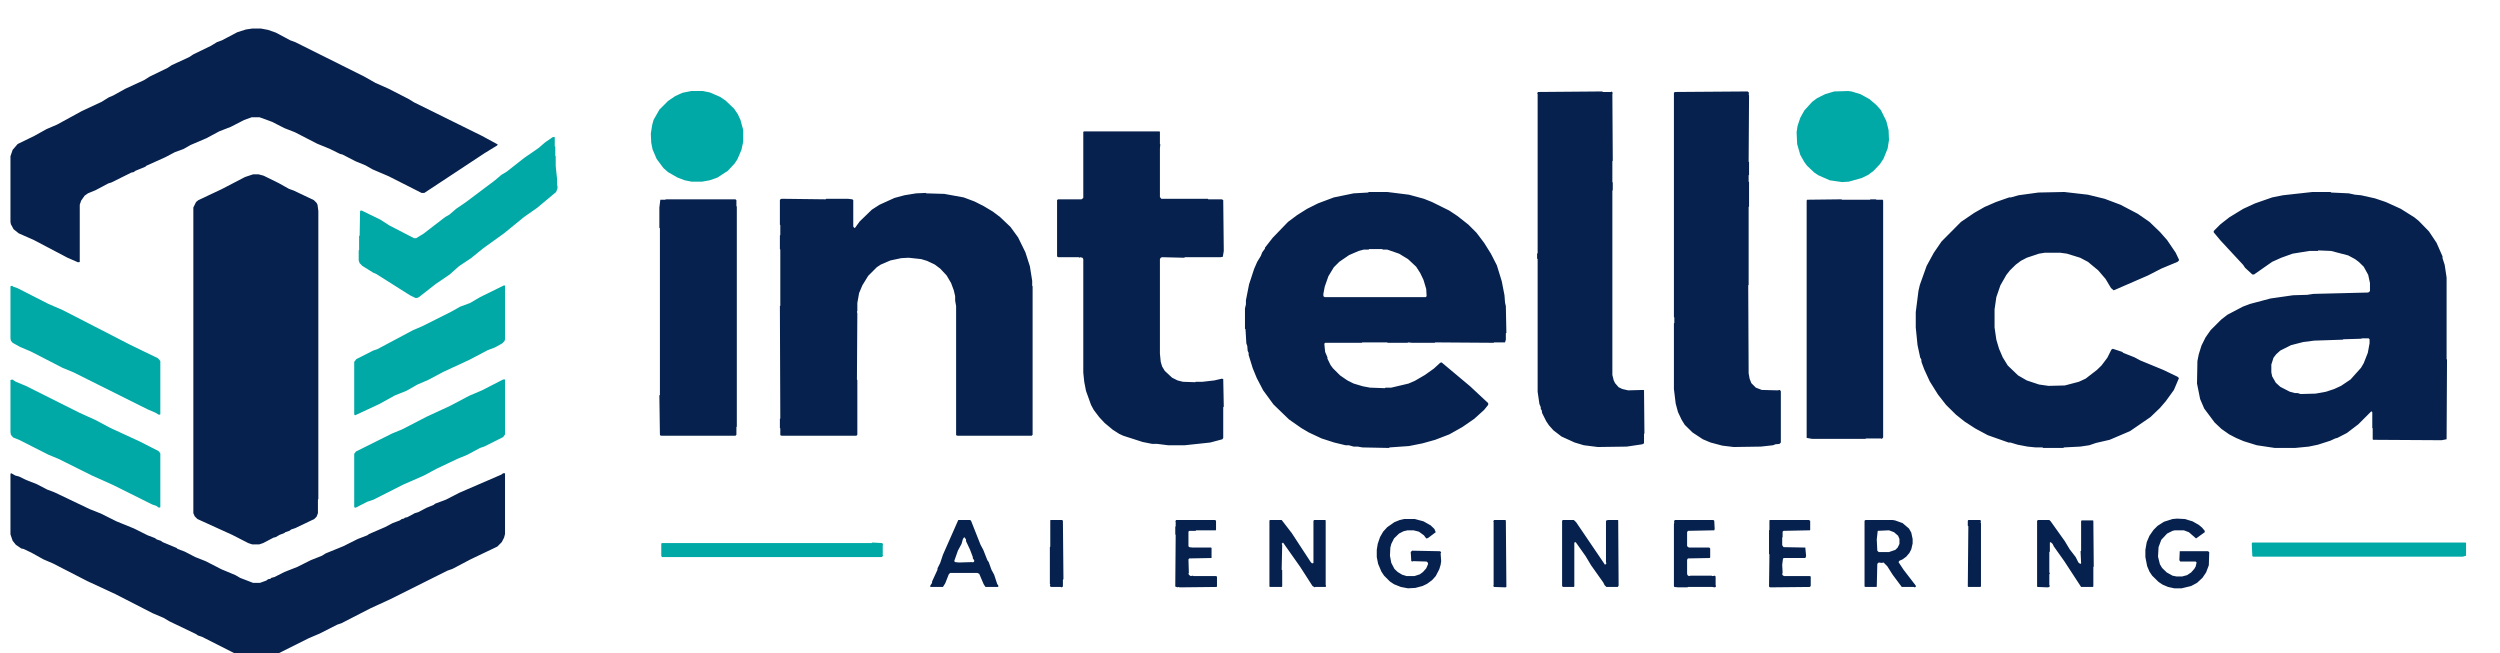
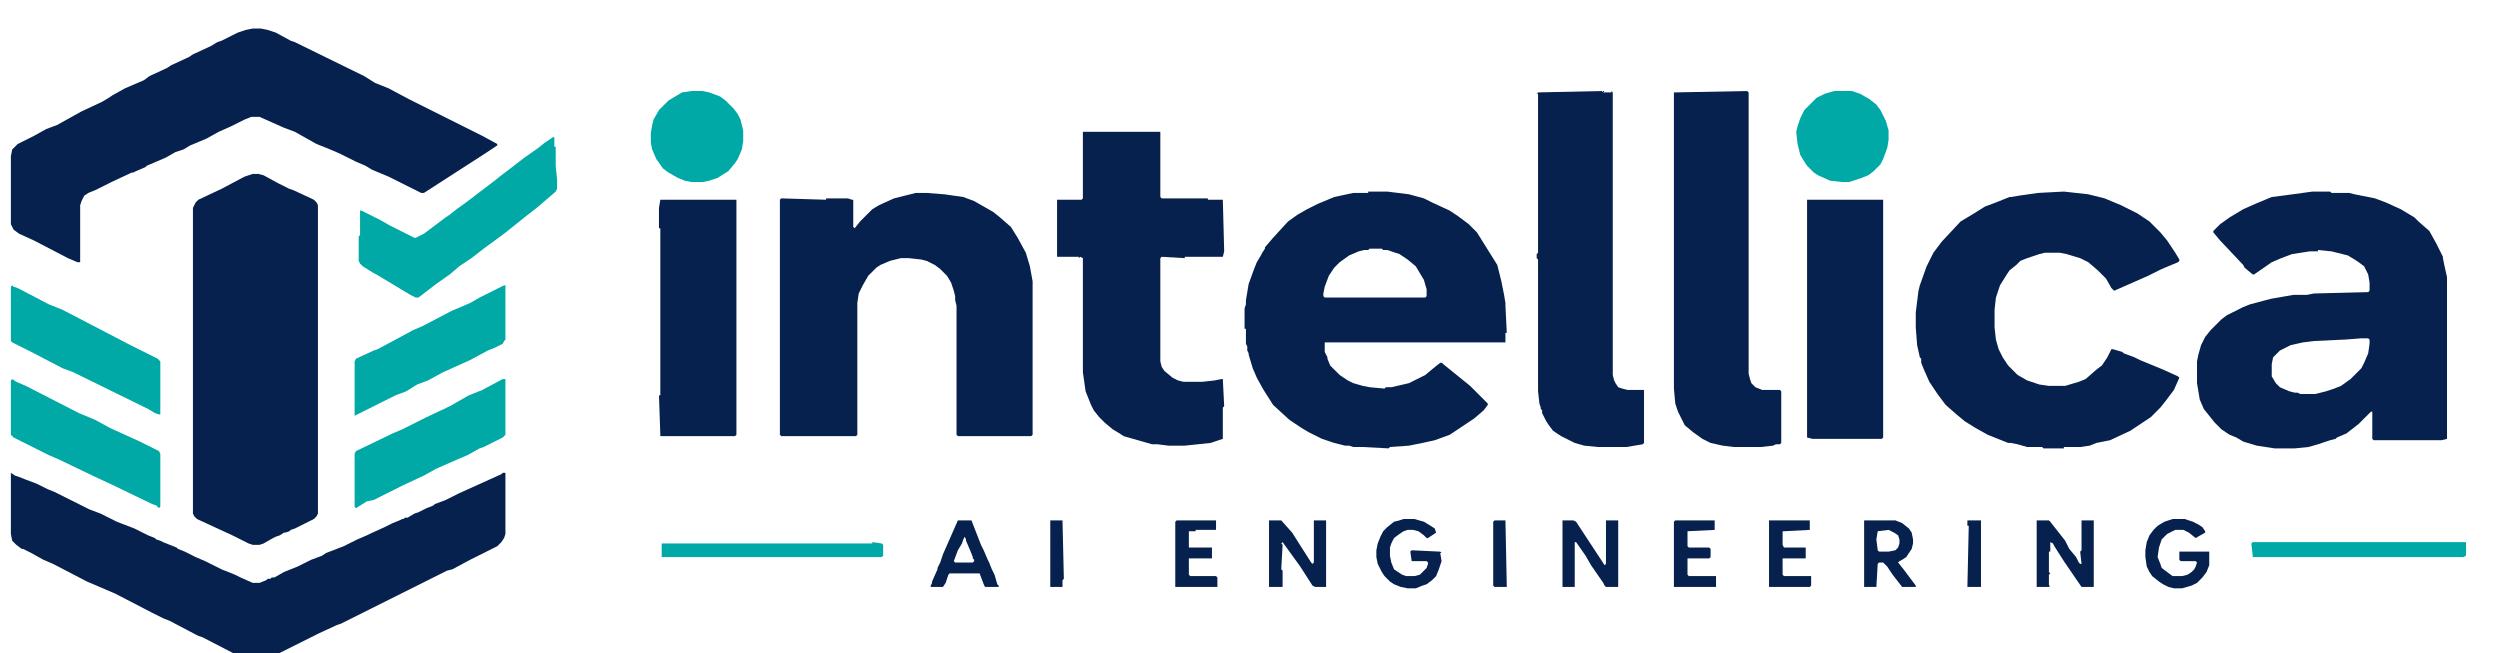
<svg xmlns="http://www.w3.org/2000/svg" viewBox="180 100 1840 480" role="img" aria-label="Intellica">
-   <path fill="#06214d" fill-rule="evenodd" d="M187.7 448.7L187.7 493.3L189.3 498.0L191.7 501.0L195.7 503.7L197.3 504.0L203.0 506.7L212.0 511.7L219.0 514.7L244.3 527.7L265.0 537.3L292.3 551.3L300.3 554.7L304.7 557.3L324.3 566.7L325.7 567.7L328.7 568.7L358.3 583.7L361.0 584.7L366.7 585.7L372.7 585.3L380.7 583.0L407.3 569.7L415.3 566.3L428.3 559.7L431.3 558.7L452.7 547.7L467.3 541.0L509.3 520.0L513.0 518.7L526.3 511.7L546.0 502.3L549.3 499.0L551.0 495.7L551.7 493.0L551.7 448.3L550.3 448.3L549.0 449.3L518.0 462.7L508.3 467.7L500.3 470.7L499.0 471.7L494.0 473.7L487.7 477.0L485.3 477.7L479.7 480.7L478.0 481.0L477.3 481.7L475.7 482.0L474.3 483.0L469.0 485.0L463.3 488.0L451.7 493.0L450.3 494.0L443.3 496.7L432.7 502.0L419.7 507.3L417.0 509.0L408.7 512.3L398.7 517.3L389.3 521.0L382.0 524.7L379.7 525.3L379.0 526.0L377.3 526.3L376.0 527.3L371.3 529.0L366.3 529.0L356.7 525.3L353.3 523.3L343.0 519.0L331.3 513.0L323.7 510.0L316.0 506.0L310.7 504.0L310.0 503.3L299.7 499.0L298.3 498.0L295.3 497.0L294.0 496.0L288.7 494.0L278.7 489.0L265.7 483.7L254.3 478.0L246.0 474.7L220.0 462.3L214.7 460.3L207.0 456.3L199.3 453.3L194.0 450.7L191.3 450.0L188.3 448.3ZM366.3 228.3L360.3 230.3L343.0 239.3L326.0 247.3L324.3 248.7L322.3 252.7L322.3 477.7L323.3 480.0L325.3 482.0L351.0 493.7L362.7 499.7L365.7 500.7L370.7 500.7L373.7 499.7L381.3 495.7L383.0 495.3L385.7 493.7L389.3 492.3L390.0 491.7L393.0 490.7L394.3 489.7L397.3 488.7L411.3 482.0L413.0 480.3L414.0 477.7L414.0 467.7L414.3 467.3L414.3 255.3L413.7 250.7L413.0 249.3L411.0 247.3L396.3 240.3L392.7 239.0L385.0 234.7L374.0 229.3L370.3 228.3ZM546.3 206.3L534.7 200.0L484.7 175.3L481.0 173.0L466.0 165.3L456.3 161.0L448.0 156.3L397.3 131.0L393.7 129.7L383.0 124.0L377.3 122.0L372.0 121.0L365.7 121.0L361.0 121.7L354.7 123.7L343.3 129.7L339.7 131.0L335.3 133.7L322.3 140.0L319.3 142.0L306.3 148.0L303.3 150.0L290.3 156.3L286.0 159.0L272.3 165.3L263.3 170.3L260.0 171.7L254.7 175.0L240.3 181.7L222.0 191.7L214.3 195.0L205.3 200.0L193.0 206.0L189.3 210.3L187.7 215.0L187.7 263.3L188.0 265.0L190.0 268.7L193.7 271.7L205.0 276.7L229.7 289.7L237.3 293.0L238.3 293.0L238.7 292.7L238.7 250.7L239.7 247.7L242.3 244.0L244.7 242.3L250.3 240.0L259.7 235.0L262.0 234.3L276.7 227.0L278.3 226.7L279.7 225.7L287.0 222.7L287.7 222.0L301.7 215.7L308.7 212.0L315.0 209.7L320.3 206.7L332.0 201.7L341.3 196.7L350.0 193.3L359.7 188.3L365.3 186.3L371.0 186.3L380.3 189.7L389.3 194.3L397.0 197.3L413.3 205.7L423.0 209.7L430.3 213.3L432.0 213.7L441.7 218.7L449.0 221.7L454.3 224.7L466.0 229.7L490.3 242.0L492.3 242.0L536.7 212.7L546.0 207.0Z" />
-   <path fill="#00a9a6" fill-rule="evenodd" d="M551.7 379.3L550.3 379.3L534.7 387.3L525.3 391.3L511.3 398.7L494.0 406.7L476.0 416.0L468.7 419.0L442.0 432.3L440.7 434.0L440.7 473.3L441.7 473.7L450.3 469.3L455.0 467.7L476.7 456.7L492.0 450.0L501.3 445.0L516.7 437.7L524.0 434.7L533.3 429.7L536.3 428.7L550.3 421.7L551.7 419.7ZM187.7 379.7L187.7 418.0L188.0 420.0L189.7 422.0L194.0 423.7L215.7 434.7L223.0 437.7L247.7 450.0L263.3 457.0L292.0 471.3L295.0 472.3L297.0 473.7L298.0 473.3L298.0 433.7L296.7 432.0L283.0 425.0L261.3 415.0L250.0 409.0L238.3 403.7L199.0 384.0L191.7 381.0L189.0 379.3ZM187.7 310.7L187.7 349.0L188.0 350.7L189.3 352.3L194.7 355.3L202.7 358.7L226.0 370.7L234.0 374.0L288.7 401.3L294.3 403.7L297.0 405.3L298.0 405.0L298.0 365.7L296.3 363.7L275.7 353.7L226.3 328.3L215.7 323.7L192.7 312.0L189.7 311.0L189.0 310.3ZM551.7 310.3L551.0 310.0L533.3 318.7L526.0 323.0L518.7 325.7L512.3 329.3L491.0 340.0L484.0 343.0L457.7 357.0L454.7 358.0L442.3 364.3L440.7 366.3L440.7 405.0L441.3 405.7L459.3 397.3L470.7 391.0L479.0 387.7L487.3 383.0L495.0 379.7L506.3 373.7L525.7 364.7L539.0 357.7L544.3 355.7L549.7 352.7L551.3 351.0L551.7 349.7ZM588.0 200.7L586.7 201.0L581.3 204.7L576.3 209.0L565.7 216.3L553.0 226.3L549.0 228.7L544.3 232.7L523.0 248.7L515.7 253.7L510.7 258.0L507.7 259.7L491.7 272.0L486.3 275.3L484.7 275.3L466.7 266.0L460.0 261.7L446.3 255.0L445.3 255.0L445.0 255.7L444.7 273.3L444.3 273.7L444.3 284.0L444.0 284.3L444.0 291.7L444.7 293.7L446.7 295.7L454.7 300.7L457.0 301.7L481.7 317.3L485.7 319.3L487.0 319.3L488.3 318.7L500.7 309.0L511.0 302.0L517.7 296.0L526.7 290.0L535.7 282.7L551.0 271.7L565.7 259.7L575.3 253.0L589.3 241.3L590.3 238.7L590.3 236.7L590.0 236.3L590.0 231.7L589.0 222.3L589.0 215.0L588.7 214.7L588.7 208.0L588.3 207.7L588.3 201.3Z" />
-   <path fill="#06214d" fill-rule="evenodd" d="M1510.0 247.0L1509.7 247.7L1509.7 422.3L1513.7 423.0L1553.0 423.0L1553.3 422.7L1564.3 422.7L1565.0 423.0L1566.0 422.0L1566.0 247.7L1565.7 247.0L1561.0 247.0L1560.7 246.7L1556.7 246.7L1556.3 247.0L1535.7 247.0L1535.3 246.7ZM666.0 247.0L665.3 252.7L665.3 267.7L665.7 268.0L665.7 390.7L665.3 391.0L665.7 420.0L666.3 420.7L721.3 420.7L722.0 420.0L722.0 414.3L722.3 414.0L722.3 252.0L722.0 251.7L722.0 247.3L721.3 246.7L670.0 246.7L669.7 247.0ZM923.7 267.0L916.0 259.7L910.7 255.7L904.0 251.7L897.3 248.3L889.3 245.3L875.0 242.7L861.7 242.3L861.3 242.0L854.3 242.3L845.7 243.7L838.3 245.7L827.3 250.7L821.7 254.3L812.7 263.0L809.3 267.7L808.7 267.7L808.0 266.7L808.0 247.3L807.3 246.7L804.0 246.3L788.0 246.3L787.7 246.7L755.3 246.3L754.3 246.7L754.0 247.3L754.0 265.3L754.3 265.7L754.3 273.0L754.0 273.3L754.0 283.3L754.3 283.7L754.3 325.0L754.0 325.3L754.3 408.0L754.0 408.3L754.0 415.0L754.3 415.3L754.3 420.3L755.3 420.7L810.3 420.7L811.0 420.0L811.0 379.7L810.7 379.3L811.0 330.7L810.7 329.3L811.0 329.0L811.0 323.0L812.3 315.7L814.7 310.0L819.0 303.0L825.3 296.7L828.3 294.7L835.3 291.7L843.3 290.0L848.7 289.7L858.0 290.7L862.3 292.0L868.0 294.7L872.0 297.7L876.7 302.7L880.0 308.3L882.0 313.7L883.0 318.0L883.0 321.3L883.7 325.3L883.7 420.3L884.7 420.7L939.3 420.7L940.0 420.0L940.0 310.7L939.7 310.3L939.7 306.7L938.0 296.0L934.7 285.7L929.3 274.7ZM1809.3 270.0L1809.3 271.0L1814.3 277.0L1831.0 295.0L1832.3 297.0L1837.7 302.0L1839.0 302.0L1852.3 292.7L1859.0 289.7L1867.3 286.7L1879.7 284.7L1886.0 284.7L1886.3 284.3L1895.7 284.7L1908.3 288.0L1913.3 290.7L1916.0 292.7L1919.7 296.3L1923.0 302.3L1924.3 308.3L1924.3 314.3L1923.0 315.3L1882.7 316.3L1878.0 317.0L1867.7 317.3L1851.0 319.7L1836.0 323.7L1830.7 325.7L1819.3 331.7L1814.7 335.3L1807.0 343.0L1803.3 348.3L1800.3 354.3L1798.3 360.7L1797.3 365.7L1797.0 382.3L1799.3 393.7L1802.3 400.7L1810.0 411.0L1815.0 415.7L1820.7 419.7L1825.7 422.3L1831.3 424.7L1841.0 427.7L1854.3 429.7L1869.0 429.7L1879.3 428.7L1886.0 427.3L1895.3 424.3L1898.7 422.7L1900.3 422.3L1907.3 418.7L1915.7 412.3L1925.3 402.7L1926.0 403.3L1926.0 415.0L1926.3 415.3L1926.3 423.3L1926.7 423.7L1977.0 424.0L1980.7 423.3L1981.0 364.7L1980.7 364.3L1980.7 304.3L1979.3 295.0L1977.7 290.0L1977.7 288.7L1973.3 278.7L1967.7 270.3L1960.3 262.7L1957.0 260.0L1947.0 253.7L1936.0 248.7L1928.0 246.0L1917.7 243.7L1913.3 243.3L1908.7 242.3L1895.7 241.7L1895.3 241.3L1882.0 241.3L1860.3 243.7L1852.3 245.3L1839.7 249.7L1831.0 253.7L1820.7 260.0L1814.3 265.0ZM1924.0 349.7L1924.0 352.7L1922.7 359.7L1919.7 367.3L1917.7 370.7L1910.0 379.3L1903.0 384.0L1898.0 386.3L1892.0 388.3L1884.3 389.7L1873.3 390.0L1871.0 389.3L1869.0 389.3L1865.3 388.3L1858.3 384.7L1855.0 381.7L1852.3 377.0L1851.7 374.0L1851.7 368.3L1853.3 363.3L1855.3 360.7L1858.3 358.0L1866.3 354.0L1875.3 351.7L1883.3 350.7L1904.3 350.0L1904.7 349.7L1918.0 349.3L1918.3 349.0L1923.3 349.0ZM1658.7 245.3L1649.0 248.7L1640.7 252.3L1633.0 256.7L1623.3 263.3L1609.0 277.7L1603.3 286.0L1598.0 295.7L1593.0 309.7L1592.0 314.0L1590.0 329.7L1590.0 341.0L1591.3 354.0L1593.3 363.3L1594.0 364.3L1594.3 366.7L1596.3 372.0L1600.3 380.7L1606.3 390.3L1612.3 398.0L1619.7 405.3L1626.0 410.3L1633.7 415.3L1643.0 420.3L1658.3 425.7L1659.7 425.7L1665.0 427.3L1672.3 428.7L1678.3 429.3L1683.3 429.3L1683.7 429.7L1698.7 429.7L1699.0 429.3L1711.0 428.7L1717.7 427.7L1722.7 426.0L1732.7 423.7L1747.7 417.3L1762.7 407.0L1769.7 400.3L1774.0 395.3L1780.0 387.0L1783.7 378.3L1782.7 377.3L1772.3 372.3L1755.3 365.3L1751.0 363.0L1742.7 359.7L1742.0 359.0L1735.0 356.7L1734.0 357.3L1731.0 363.3L1726.7 369.0L1723.3 372.3L1715.0 378.7L1710.0 381.0L1699.7 383.7L1687.7 384.0L1680.7 383.0L1671.7 380.0L1665.3 376.3L1657.7 369.0L1654.0 363.0L1651.3 356.7L1649.3 350.0L1648.0 341.0L1648.0 327.7L1649.3 318.7L1652.3 310.0L1656.7 302.3L1659.3 299.0L1663.7 294.7L1667.3 292.0L1671.7 289.7L1680.7 286.7L1685.0 286.0L1696.3 286.0L1701.3 286.7L1711.0 289.7L1716.7 292.7L1724.3 299.0L1729.7 305.3L1733.7 312.0L1735.7 313.7L1761.0 302.7L1770.7 297.7L1782.7 292.7L1783.7 291.7L1783.7 291.0L1781.3 286.0L1775.0 276.7L1769.7 270.7L1762.0 263.3L1753.3 257.3L1740.7 250.7L1729.0 246.3L1716.7 243.3L1699.3 241.3L1680.3 241.7L1665.7 243.7L1660.0 245.3ZM1161.7 245.3L1150.0 249.7L1142.0 253.7L1134.7 258.3L1128.0 263.3L1116.7 275.0L1111.0 282.3L1111.0 283.0L1109.0 285.7L1108.0 288.3L1105.3 292.7L1103.0 298.0L1099.3 309.3L1097.0 321.0L1097.0 324.0L1096.3 327.0L1096.3 342.0L1096.7 342.3L1097.3 352.7L1098.0 354.7L1098.3 358.3L1099.0 359.7L1099.0 361.3L1102.0 371.0L1105.0 378.3L1109.7 387.3L1117.3 397.7L1128.7 408.7L1137.7 415.0L1143.3 418.3L1152.7 422.7L1162.0 425.7L1170.3 427.7L1172.7 427.7L1176.3 428.7L1179.3 428.7L1182.7 429.3L1202.3 429.7L1202.7 429.3L1217.0 428.3L1227.0 426.3L1236.3 423.7L1246.7 419.7L1256.3 414.3L1265.0 408.3L1272.3 401.7L1275.3 398.0L1275.3 396.7L1262.0 384.3L1241.0 366.7L1240.0 367.0L1235.3 371.3L1228.7 376.0L1221.3 380.3L1216.7 382.3L1204.0 385.3L1199.7 385.3L1199.3 385.7L1188.3 385.3L1183.0 384.3L1176.3 382.3L1171.7 380.0L1166.3 376.3L1161.0 371.0L1159.3 368.7L1157.0 364.0L1157.0 363.0L1155.3 359.0L1154.7 353.0L1155.3 352.3L1182.3 352.3L1182.7 352.0L1201.0 352.0L1201.3 352.3L1216.0 352.3L1216.3 352.0L1219.3 352.3L1236.0 352.3L1236.3 352.0L1279.3 352.3L1279.7 352.0L1287.7 352.0L1288.3 350.0L1288.3 345.3L1288.7 345.0L1288.3 325.3L1287.7 322.7L1287.3 317.3L1285.3 307.0L1281.7 295.3L1277.3 286.7L1272.3 278.7L1266.7 271.3L1260.7 265.3L1252.7 259.0L1246.7 255.0L1234.0 248.7L1228.0 246.3L1217.0 243.3L1201.0 241.3L1187.3 241.3L1187.0 241.7L1176.3 242.3ZM1154.0 316.3L1155.0 311.0L1157.7 303.3L1161.7 296.7L1165.7 292.7L1173.0 287.7L1180.0 284.7L1183.7 283.7L1187.3 283.7L1187.7 283.3L1197.3 283.3L1197.7 283.7L1201.0 283.7L1209.7 286.7L1216.3 290.7L1222.3 296.3L1225.3 301.0L1227.7 306.0L1229.7 312.7L1230.0 318.0L1229.3 318.7L1155.0 318.7L1154.0 318.0ZM978.0 196.7L977.3 197.0L977.3 245.7L976.0 246.7L958.7 246.7L958.0 247.3L958.0 288.7L958.7 289.3L974.0 289.3L974.3 289.7L975.0 289.3L976.7 289.7L977.3 290.7L977.3 374.3L978.0 381.0L979.3 387.7L983.0 398.0L985.0 401.7L989.0 407.0L993.0 411.3L999.0 416.3L1003.7 419.3L1006.7 420.7L1021.0 425.3L1028.0 426.7L1031.7 426.7L1039.7 427.7L1052.0 427.7L1070.7 425.7L1079.7 423.3L1080.3 422.3L1080.3 399.7L1080.7 399.3L1080.3 379.0L1079.3 378.7L1073.7 380.0L1065.0 381.0L1060.0 381.0L1059.7 381.3L1050.7 381.0L1046.7 380.0L1042.7 378.0L1037.3 373.0L1035.3 369.7L1034.3 366.3L1033.7 360.3L1033.7 290.7L1034.3 289.7L1035.3 289.3L1051.7 289.7L1052.0 289.3L1078.3 289.3L1080.0 289.0L1080.7 284.7L1080.3 247.3L1079.3 246.7L1069.3 246.7L1069.0 246.3L1034.7 246.3L1033.7 245.0L1033.7 209.3L1034.0 206.3L1033.7 206.0L1033.7 197.0L1033.3 196.7ZM1412.7 167.7L1412.0 168.3L1412.0 333.3L1412.3 333.7L1412.3 337.7L1412.0 338.0L1412.0 386.3L1413.3 397.0L1415.0 403.3L1417.7 409.0L1420.0 412.7L1425.7 418.3L1433.3 423.3L1439.0 425.7L1447.7 428.0L1456.0 429.0L1476.0 428.7L1485.0 427.7L1486.7 427.0L1489.7 426.7L1490.7 425.7L1490.7 388.0L1490.0 387.0L1488.3 387.3L1476.7 387.0L1472.3 385.3L1469.0 382.0L1467.7 378.7L1467.0 374.7L1466.7 310.0L1467.0 309.7L1467.0 252.3L1467.3 252.0L1467.3 234.0L1467.0 233.7L1467.0 229.0L1467.3 228.7L1467.3 219.3L1467.0 219.0L1467.3 170.3L1467.0 169.3L1467.3 168.3L1466.3 167.3ZM1312.0 167.7L1311.3 168.7L1311.7 169.0L1311.7 286.3L1311.3 286.7L1311.3 290.3L1311.7 290.7L1311.7 388.3L1313.0 397.3L1314.0 399.7L1314.0 401.0L1314.7 402.0L1315.0 404.0L1318.0 410.0L1320.0 413.0L1323.3 416.7L1329.3 421.3L1339.0 425.7L1345.7 427.7L1356.0 429.0L1377.3 428.7L1388.7 427.0L1390.0 426.3L1390.0 419.3L1390.3 419.0L1390.0 387.3L1389.7 387.0L1378.3 387.3L1374.0 386.3L1371.3 385.0L1368.7 382.0L1367.7 380.0L1366.7 376.0L1366.7 240.3L1367.0 240.0L1367.0 234.3L1366.7 234.0L1366.7 218.7L1367.0 218.3L1366.7 169.3L1367.0 168.3L1366.0 167.3L1365.7 167.7L1359.7 167.7L1359.3 167.3Z" />
-   <path fill="#00a9a6" fill-rule="evenodd" d="M1530.0 167.3L1523.3 169.3L1517.3 172.3L1513.7 175.0L1508.0 181.3L1505.0 186.7L1503.0 192.7L1502.3 197.3L1502.7 206.0L1505.0 214.0L1508.0 219.3L1510.0 222.0L1515.3 227.0L1518.3 229.0L1526.7 232.7L1535.7 234.0L1540.7 233.7L1550.3 231.0L1555.0 228.7L1559.0 225.7L1563.7 220.7L1566.3 216.7L1569.3 209.3L1570.3 203.0L1570.0 195.7L1568.3 189.0L1564.3 181.0L1561.0 177.3L1556.0 173.0L1549.3 169.3L1542.7 167.3L1540.3 167.0ZM688.7 167.0L682.3 168.3L677.0 170.7L671.7 174.3L665.3 180.7L661.0 188.3L660.0 192.0L659.0 198.3L659.3 205.0L660.3 210.0L663.3 217.0L668.3 223.7L671.7 226.7L678.7 230.7L684.0 232.7L689.0 233.7L696.7 233.7L702.3 232.7L708.0 230.7L715.7 225.7L720.7 220.3L722.7 217.3L725.7 210.3L727.0 204.3L727.0 195.7L725.0 188.3L723.0 184.0L720.3 180.0L714.0 174.0L710.0 171.3L702.3 168.0L697.3 167.0Z" />
-   <path fill="#06214d" fill-rule="evenodd" d="M1680.0 482.7L1679.3 483.3L1679.3 531.7L1679.7 532.0L1687.3 532.3L1688.3 532.0L1688.7 531.0L1688.3 530.7L1688.3 522.7L1688.7 522.3L1688.3 521.0L1688.3 506.3L1688.7 506.0L1688.7 499.3L1689.3 499.0L1690.7 500.3L1691.7 502.3L1699.3 513.0L1711.7 532.0L1720.3 532.0L1720.7 531.7L1720.7 517.3L1721.0 517.0L1720.7 483.3L1720.3 483.0L1712.0 483.0L1711.7 483.7L1711.7 505.3L1711.3 505.7L1711.7 514.7L1711.0 515.0L1709.7 514.0L1707.7 510.0L1703.3 504.3L1699.7 498.3L1689.3 483.7L1688.3 482.7ZM1628.7 482.7L1628.3 483.3L1628.3 487.0L1628.7 487.3L1628.3 531.7L1628.7 532.0L1637.7 532.0L1638.0 531.3L1638.0 485.0L1637.7 484.7L1638.0 483.3L1637.3 482.7ZM1553.0 482.7L1552.3 483.3L1552.3 531.7L1553.0 532.0L1561.0 532.0L1561.3 531.7L1561.7 515.0L1562.7 514.0L1565.0 514.3L1566.3 514.0L1569.0 516.7L1573.0 523.0L1579.7 532.0L1588.7 532.0L1589.0 532.3L1590.0 532.0L1590.0 531.0L1581.0 519.3L1577.3 513.7L1578.0 512.7L1580.3 511.7L1583.0 509.7L1585.3 507.0L1586.7 504.3L1587.7 500.0L1587.7 496.7L1586.7 492.0L1585.0 489.0L1580.3 485.0L1574.7 483.0L1572.7 482.7ZM1577.0 494.3L1578.0 496.7L1578.0 500.3L1576.7 503.0L1575.0 504.7L1570.3 506.3L1562.7 506.3L1561.7 505.3L1561.3 497.0L1562.0 490.7L1570.3 490.3L1574.0 491.7ZM1482.7 482.7L1482.3 483.0L1482.3 490.0L1482.0 490.3L1482.0 507.7L1482.3 508.0L1482.0 531.7L1482.7 532.3L1512.0 532.0L1512.7 531.3L1512.7 524.3L1512.0 524.0L1493.0 524.0L1492.0 523.3L1491.7 522.7L1492.0 521.3L1491.7 515.7L1492.3 511.0L1493.3 510.7L1508.7 510.7L1509.3 509.3L1508.7 503.0L1492.7 502.7L1491.7 501.3L1491.7 495.7L1492.0 495.3L1492.0 491.3L1492.7 490.7L1512.0 490.3L1512.3 490.0L1512.3 483.3L1511.3 482.7ZM1412.7 482.7L1412.0 483.7L1412.3 484.0L1412.0 486.0L1412.0 531.3L1412.3 532.0L1415.3 532.3L1422.0 532.3L1422.3 532.0L1440.3 532.0L1442.0 532.3L1442.7 532.0L1443.0 531.3L1442.7 530.7L1442.7 524.3L1442.0 523.7L1440.3 524.0L1439.7 523.7L1424.3 523.7L1423.0 524.0L1422.0 523.3L1421.7 522.3L1421.7 512.0L1422.3 511.0L1438.3 510.7L1438.7 510.3L1438.7 503.7L1438.0 503.0L1423.0 503.0L1421.7 502.0L1421.7 491.7L1422.3 490.7L1441.7 490.3L1442.0 489.3L1441.7 483.3L1441.0 482.7ZM1330.3 482.7L1329.7 483.3L1329.7 531.3L1330.3 532.0L1338.3 532.0L1338.7 531.7L1338.7 499.3L1339.7 499.0L1347.0 509.3L1351.0 516.0L1360.0 528.7L1361.0 530.7L1362.3 532.0L1370.7 532.0L1371.3 531.0L1371.0 483.0L1370.7 482.7L1363.7 482.7L1362.3 483.0L1362.0 483.7L1362.0 513.7L1362.3 514.7L1361.3 515.7L1340.0 484.3L1338.3 482.7ZM1279.7 482.7L1279.0 483.7L1279.3 484.0L1279.3 530.7L1279.0 531.3L1279.7 532.0L1288.0 532.3L1288.7 532.0L1288.3 483.0L1287.7 482.7ZM1114.3 483.0L1114.3 531.7L1114.7 532.0L1123.3 532.0L1123.7 531.7L1123.7 519.7L1123.3 519.3L1123.7 501.0L1123.3 500.3L1124.3 499.3L1137.0 517.3L1146.0 531.3L1147.7 532.3L1148.0 532.0L1155.7 532.0L1156.0 531.0L1155.7 530.7L1155.7 483.0L1155.3 482.7L1147.3 482.7L1146.7 483.3L1146.7 514.3L1145.7 514.7L1144.7 513.7L1130.7 492.3L1123.3 482.7L1115.0 482.7ZM1045.7 482.7L1045.0 483.7L1045.3 484.0L1045.3 487.3L1045.0 487.7L1045.0 493.3L1045.3 493.7L1045.0 531.7L1046.7 532.3L1047.0 532.0L1048.3 532.3L1075.3 532.0L1075.7 531.7L1075.7 524.7L1075.3 524.0L1058.3 524.0L1058.0 523.7L1056.3 524.0L1055.0 523.0L1054.7 522.0L1055.0 521.7L1054.7 511.7L1055.3 511.0L1071.7 510.7L1071.7 503.3L1071.3 503.0L1057.7 503.0L1055.3 502.7L1054.7 502.0L1054.7 491.3L1055.3 490.7L1060.0 490.7L1060.3 490.3L1074.7 490.3L1075.0 490.0L1075.0 483.3L1074.3 482.7ZM953.3 482.7L953.0 483.0L953.0 502.3L952.7 502.7L952.7 529.7L953.0 530.0L952.7 531.0L953.3 532.0L960.7 532.0L961.3 532.3L962.3 531.7L962.3 526.7L962.7 526.3L962.3 483.3L961.7 482.7ZM885.3 482.7L874.0 508.3L872.0 514.3L870.0 518.3L870.0 519.3L866.0 528.0L866.0 529.0L864.7 531.0L864.7 532.0L874.0 532.0L875.7 529.3L878.3 522.7L879.3 521.7L899.3 521.7L900.7 522.3L904.0 530.0L905.3 532.0L914.7 532.0L914.7 530.7L914.0 530.0L911.7 523.0L909.7 519.3L907.7 513.7L906.7 512.3L903.7 504.7L901.7 501.0L894.7 483.3L894.0 482.7ZM889.7 495.3L891.0 497.0L891.0 498.3L894.0 504.7L896.0 510.0L896.0 511.0L897.0 512.3L897.0 513.3L896.0 514.0L895.7 513.7L885.7 514.0L883.0 513.7L882.3 513.0L885.0 505.3L887.7 500.3L888.7 496.7ZM1213.3 482.0L1210.3 482.7L1206.3 484.3L1201.0 488.0L1198.0 491.3L1195.7 495.3L1194.0 500.3L1193.3 504.7L1193.3 510.0L1194.3 515.0L1196.7 520.7L1198.7 523.7L1203.0 528.0L1206.0 530.0L1211.0 532.0L1216.3 533.0L1221.7 532.7L1227.0 531.3L1230.3 529.7L1234.0 527.0L1236.7 524.0L1239.3 519.0L1240.3 515.7L1240.7 513.0L1240.3 507.3L1240.7 506.7L1240.0 505.7L1219.3 505.3L1218.3 506.3L1218.7 513.0L1219.7 513.3L1220.0 513.0L1230.0 513.3L1231.0 514.3L1231.0 515.3L1229.7 518.3L1227.3 521.0L1225.0 522.7L1221.0 524.0L1215.3 524.0L1212.0 523.0L1208.7 521.0L1206.3 518.7L1204.0 514.3L1203.0 509.0L1203.3 503.0L1204.0 500.3L1206.0 496.3L1209.7 492.7L1213.0 491.0L1216.0 490.3L1220.3 490.3L1224.3 491.3L1228.0 494.0L1229.7 496.3L1231.0 496.0L1236.7 491.7L1235.7 489.3L1233.0 486.7L1227.7 483.7L1221.3 482.0ZM1782.3 481.7L1779.0 482.0L1772.7 484.0L1768.0 487.0L1765.0 490.0L1762.0 494.3L1760.0 499.0L1759.0 504.7L1759.0 510.0L1760.3 516.7L1762.0 520.7L1764.0 523.7L1768.7 528.3L1771.7 530.3L1775.7 532.0L1780.3 533.0L1785.7 533.0L1792.7 531.3L1797.0 529.0L1801.0 525.3L1803.7 521.3L1805.7 516.0L1806.0 506.3L1805.0 505.7L1784.3 505.7L1784.0 512.3L1784.7 513.3L1796.0 513.3L1796.7 514.0L1796.0 517.0L1795.0 518.7L1792.7 521.3L1789.7 523.3L1786.0 524.3L1782.0 524.3L1779.0 523.7L1774.7 521.3L1771.3 518.0L1769.7 515.3L1768.3 509.7L1768.7 502.7L1770.7 497.3L1775.0 492.7L1779.0 490.7L1780.7 490.3L1787.3 490.3L1791.0 491.7L1796.3 496.3L1802.7 491.7L1802.7 490.7L1800.7 488.3L1798.3 486.3L1793.7 483.7L1788.0 482.0Z" />
-   <path fill="#00a9a6" fill-rule="evenodd" d="M1837.3 500.0L1837.7 509.3L1838.3 509.7L1992.7 509.7L1995.0 509.0L1995.0 499.7L1994.7 499.3L1837.7 499.3ZM830.0 500.7L829.3 499.7L822.0 499.3L821.7 499.7L667.0 499.7L666.7 500.3L666.7 509.3L667.3 510.0L829.0 510.0L830.0 509.0L829.7 508.7L829.7 501.0Z" />
+   <path fill="#06214d" fill-rule="evenodd" d="M188 449 L188 493 189 498 192 501 196 504 197 504 203 507 212 512 219 515 244 528 265 537 292 551 300 555 305 557 324 567 326 568 329 569 358 584 361 585 367 586 373 585 381 583 407 570 415 566 428 560 431 559 453 548 467 541 509 520 513 519 526 512 546 502 549 499 551 496 552 493 552 448 550 448 549 449 518 463 508 468 500 471 499 472 494 474 488 477 485 478 480 481 478 481 477 482 476 482 474 483 469 485 463 488 452 493 450 494 443 497 433 502 420 507 417 509 409 512 399 517 389 521 382 525 380 525 379 526 377 526 376 527 371 529 366 529 357 525 353 523 343 519 331 513 324 510 316 506 311 504 310 503 300 499 298 498 295 497 294 496 289 494 279 489 266 484 254 478 246 475 220 462 215 460 207 456 199 453 194 451 191 450 188 448ZM366 228 L360 230 343 239 326 247 324 249 322 253 322 478 323 480 325 482 351 494 363 500 366 501 371 501 374 500 381 496 383 495 386 494 389 492 390 492 393 491 394 490 397 489 411 482 413 480 414 478 414 468 414 467 414 255 414 251 413 249 411 247 396 240 393 239 385 235 374 229 370 228ZM546 206 L535 200 485 175 481 173 466 165 456 161 448 156 397 131 394 130 383 124 377 122 372 121 366 121 361 122 355 124 343 130 340 131 335 134 322 140 319 142 306 148 303 150 290 156 286 159 272 165 263 170 260 172 255 175 240 182 222 192 214 195 205 200 193 206 189 210 188 215 188 263 188 265 190 269 194 272 205 277 230 290 237 293 238 293 239 293 239 251 240 248 242 244 245 242 250 240 260 235 262 234 277 227 278 227 280 226 287 223 288 222 302 216 309 212 315 210 320 207 332 202 341 197 350 193 360 188 365 186 371 186 380 190 389 194 397 197 413 206 423 210 430 213 432 214 442 219 449 222 454 225 466 230 490 242 492 242 537 213 546 207Z" />
+   <path fill="#00a9a6" fill-rule="evenodd" d="M552 379 L550 379 535 387 525 391 511 399 494 407 476 416 469 419 442 432 441 434 441 473 442 474 450 469 455 468 477 457 492 450 501 445 517 438 524 435 533 430 536 429 550 422 552 420ZM188 380 L188 418 188 420 190 422 194 424 216 435 223 438 248 450 263 457 292 471 295 472 297 474 298 473 298 434 297 432 283 425 261 415 250 409 238 404 199 384 192 381 189 379ZM188 311 L188 349 188 351 189 352 195 355 203 359 226 371 234 374 289 401 294 404 297 405 298 405 298 366 296 364 276 354 226 328 216 324 193 312 190 311 189 310ZM552 310 L551 310 533 319 526 323 519 326 512 329 491 340 484 343 458 357 455 358 442 364 441 366 441 405 441 406 459 397 471 391 479 388 487 383 495 380 506 374 526 365 539 358 544 356 550 353 551 351 552 350ZM588 201 L587 201 581 205 576 209 566 216 553 226 549 229 544 233 523 249 516 254 511 258 508 260 492 272 486 275 485 275 467 266 460 262 446 255 445 255 445 256 445 273 444 274 444 284 444 284 444 292 445 294 447 296 455 301 457 302 482 317 486 319 487 319 488 319 501 309 511 302 518 296 527 290 536 283 551 272 566 260 575 253 589 241 590 239 590 237 590 236 590 232 589 222 589 215 589 215 589 208 588 208 588 201Z" />
+   <path fill="#06214d" fill-rule="evenodd" d="M1510 247 L1510 248 1510 422 1514 423 1553 423 1553 423 1564 423 1565 423 1566 422 1566 248 1566 247 1561 247 1561 247 1557 247 1556 247 1536 247 1535 247ZM666 247 L665 253 665 268 666 268 666 391 665 391 666 420 666 421 721 421 722 420 722 414 722 414 722 252 722 252 722 247 721 247 670 247 670 247ZM924 267 L916 260 911 256 904 252 897 248 889 245 875 243 862 242 861 242 854 242 846 244 838 246 827 251 822 254 813 263 809 268 809 268 808 267 808 247 807 247 804 246 788 246 788 247 755 246 754 247 754 247 754 265 754 266 754 273 754 273 754 283 754 284 754 325 754 325 754 408 754 408 754 415 754 415 754 420 755 421 810 421 811 420 811 380 811 379 811 331 811 329 811 329 811 323 812 316 815 310 819 303 825 297 828 295 835 292 843 290 849 290 858 291 862 292 868 295 872 298 877 303 880 308 882 314 883 318 883 321 884 325 884 420 885 421 939 421 940 420 940 311 940 310 940 307 938 296 935 286 929 275ZM1809 270 L1809 271 1814 277 1831 295 1832 297 1838 302 1839 302 1852 293 1859 290 1867 287 1880 285 1886 285 1886 284 1896 285 1908 288 1913 291 1916 293 1920 296 1923 302 1924 308 1924 314 1923 315 1883 316 1878 317 1868 317 1851 320 1836 324 1831 326 1819 332 1815 335 1807 343 1803 348 1800 354 1798 361 1797 366 1797 382 1799 394 1802 401 1810 411 1815 416 1821 420 1826 422 1831 425 1841 428 1854 430 1869 430 1879 429 1886 427 1895 424 1899 423 1900 422 1907 419 1916 412 1925 403 1926 403 1926 415 1926 415 1926 423 1927 424 1977 424 1981 423 1981 365 1981 364 1981 304 1979 295 1978 290 1978 289 1973 279 1968 270 1960 263 1957 260 1947 254 1936 249 1928 246 1918 244 1913 243 1909 242 1896 242 1895 241 1882 241 1860 244 1852 245 1840 250 1831 254 1821 260 1814 265ZM1924 350 L1924 353 1923 360 1920 367 1918 371 1910 379 1903 384 1898 386 1892 388 1884 390 1873 390 1871 389 1869 389 1865 388 1858 385 1855 382 1852 377 1852 374 1852 368 1853 363 1855 361 1858 358 1866 354 1875 352 1883 351 1904 350 1905 350 1918 349 1918 349 1923 349ZM1659 245 L1649 249 1641 252 1633 257 1623 263 1609 278 1603 286 1598 296 1593 310 1592 314 1590 330 1590 341 1591 354 1593 363 1594 364 1594 367 1596 372 1600 381 1606 390 1612 398 1620 405 1626 410 1634 415 1643 420 1658 426 1660 426 1665 427 1672 429 1678 429 1683 429 1684 430 1699 430 1699 429 1711 429 1718 428 1723 426 1733 424 1748 417 1763 407 1770 400 1774 395 1780 387 1784 378 1783 377 1772 372 1755 365 1751 363 1743 360 1742 359 1735 357 1734 357 1731 363 1727 369 1723 372 1715 379 1710 381 1700 384 1688 384 1681 383 1672 380 1665 376 1658 369 1654 363 1651 357 1649 350 1648 341 1648 328 1649 319 1652 310 1657 302 1659 299 1664 295 1667 292 1672 290 1681 287 1685 286 1696 286 1701 287 1711 290 1717 293 1724 299 1730 305 1734 312 1736 314 1761 303 1771 298 1783 293 1784 292 1784 291 1781 286 1775 277 1770 271 1762 263 1753 257 1741 251 1729 246 1717 243 1699 241 1680 242 1666 244 1660 245ZM1162 245 L1150 250 1142 254 1135 258 1128 263 1117 275 1111 282 1111 283 1109 286 1108 288 1105 293 1103 298 1099 309 1097 321 1097 324 1096 327 1096 342 1097 342 1097 353 1098 355 1098 358 1099 360 1099 361 1102 371 1105 378 1110 387 1117 398 1129 409 1138 415 1143 418 1153 423 1162 426 1170 428 1173 428 1176 429 1179 429 1183 429 1202 430 1203 429 1217 428 1227 426 1236 424 1247 420 1256 414 1265 408 1272 402 1275 398 1275 397 1262 384 1241 367 1240 367 1235 371 1229 376 1221 380 1217 382 1204 385 1200 385 1199 386 1188 385 1183 384 1176 382 1172 380 1166 376 1161 371 1159 369 1157 364 1157 363 1155 359 1155 353 1155 352 1182 352 1183 352 1201 352 1201 352 1216 352 1216 352 1219 352 1236 352 1236 352 1279 352 1280 352 1288 352 1288 350 1288 345 1289 345 1288 325 1288 323 1287 317 1285 307 1282 295 1277 287 1272 279 1267 271 1261 265 1253 259 1247 255 1234 249 1228 246 1217 243 1201 241 1187 241 1187 242 1176 242ZM1154 316 L1155 311 1158 303 1162 297 1166 293 1173 288 1180 285 1184 284 1187 284 1188 283 1197 283 1198 284 1201 284 1210 287 1216 291 1222 296 1225 301 1228 306 1230 313 1230 318 1229 319 1155 319 1154 318ZM978 197 L977 197 977 246 976 247 959 247 958 247 958 289 959 289 974 289 974 290 975 289 977 290 977 291 977 374 978 381 979 388 983 398 985 402 989 407 993 411 999 416 1004 419 1007 421 1021 425 1028 427 1032 427 1040 428 1052 428 1071 426 1080 423 1080 422 1080 400 1081 399 1080 379 1079 379 1074 380 1065 381 1060 381 1060 381 1051 381 1047 380 1043 378 1037 373 1035 370 1034 366 1034 360 1034 291 1034 290 1035 289 1052 290 1052 289 1078 289 1080 289 1081 285 1080 247 1079 247 1069 247 1069 246 1035 246 1034 245 1034 209 1034 206 1034 206 1034 197 1033 197ZM1413 168 L1412 168 1412 333 1412 334 1412 338 1412 338 1412 386 1413 397 1415 403 1418 409 1420 413 1426 418 1433 423 1439 426 1448 428 1456 429 1476 429 1485 428 1487 427 1490 427 1491 426 1491 388 1490 387 1488 387 1477 387 1472 385 1469 382 1468 379 1467 375 1467 310 1467 310 1467 252 1467 252 1467 234 1467 234 1467 229 1467 229 1467 219 1467 219 1467 170 1467 169 1467 168 1466 167ZM1312 168 L1311 169 1312 169 1312 286 1311 287 1311 290 1312 291 1312 388 1313 397 1314 400 1314 401 1315 402 1315 404 1318 410 1320 413 1323 417 1329 421 1339 426 1346 428 1356 429 1377 429 1389 427 1390 426 1390 419 1390 419 1390 387 1390 387 1378 387 1374 386 1371 385 1369 382 1368 380 1367 376 1367 240 1367 240 1367 234 1367 234 1367 219 1367 218 1367 169 1367 168 1366 167 1366 168 1360 168 1359 167Z" />
+   <path fill="#00a9a6" fill-rule="evenodd" d="M1530 167 L1523 169 1517 172 1514 175 1508 181 1505 187 1503 193 1502 197 1503 206 1505 214 1508 219 1510 222 1515 227 1518 229 1527 233 1536 234 1541 234 1550 231 1555 229 1559 226 1564 221 1566 217 1569 209 1570 203 1570 196 1568 189 1564 181 1561 177 1556 173 1549 169 1543 167 1540 167ZM689 167 L682 168 677 171 672 174 665 181 661 188 660 192 659 198 659 205 660 210 663 217 668 224 672 227 679 231 684 233 689 234 697 234 702 233 708 231 716 226 721 220 723 217 726 210 727 204 727 196 725 188 723 184 720 180 714 174 710 171 702 168 697 167Z" />
+   <path fill="#06214d" fill-rule="evenodd" d="M1680 483 L1679 483 1679 532 1680 532 1687 532 1688 532 1689 531 1688 531 1688 523 1689 522 1688 521 1688 506 1689 506 1689 499 1689 499 1691 500 1692 502 1699 513 1712 532 1720 532 1721 532 1721 517 1721 517 1721 483 1720 483 1712 483 1712 484 1712 505 1711 506 1712 515 1711 515 1710 514 1708 510 1703 504 1700 498 1689 484 1688 483ZM1629 483 L1628 483 1628 487 1629 487 1628 532 1629 532 1638 532 1638 531 1638 485 1638 485 1638 483 1637 483ZM1553 483 L1552 483 1552 532 1553 532 1561 532 1561 532 1562 515 1563 514 1565 514 1566 514 1569 517 1573 523 1580 532 1589 532 1589 532 1590 532 1590 531 1581 519 1577 514 1578 513 1580 512 1583 510 1585 507 1587 504 1588 500 1588 497 1587 492 1585 489 1580 485 1575 483 1573 483ZM1577 494 L1578 497 1578 500 1577 503 1575 505 1570 506 1563 506 1562 505 1561 497 1562 491 1570 490 1574 492ZM1483 483 L1482 483 1482 490 1482 490 1482 508 1482 508 1482 532 1483 532 1512 532 1513 531 1513 524 1512 524 1493 524 1492 523 1492 523 1492 521 1492 516 1492 511 1493 511 1509 511 1509 509 1509 503 1493 503 1492 501 1492 496 1492 495 1492 491 1493 491 1512 490 1512 490 1512 483 1511 483ZM1413 483 L1412 484 1412 484 1412 486 1412 531 1412 532 1415 532 1422 532 1422 532 1440 532 1442 532 1443 532 1443 531 1443 531 1443 524 1442 524 1440 524 1440 524 1424 524 1423 524 1422 523 1422 522 1422 512 1422 511 1438 511 1439 510 1439 504 1438 503 1423 503 1422 502 1422 492 1422 491 1442 490 1442 489 1442 483 1441 483ZM1330 483 L1330 483 1330 531 1330 532 1338 532 1339 532 1339 499 1340 499 1347 509 1351 516 1360 529 1361 531 1362 532 1371 532 1371 531 1371 483 1371 483 1364 483 1362 483 1362 484 1362 514 1362 515 1361 516 1340 484 1338 483ZM1280 483 L1279 484 1279 484 1279 531 1279 531 1280 532 1288 532 1289 532 1288 483 1288 483ZM1114 483 L1114 532 1115 532 1123 532 1124 532 1124 520 1123 519 1124 501 1123 500 1124 499 1137 517 1146 531 1148 532 1148 532 1156 532 1156 531 1156 531 1156 483 1155 483 1147 483 1147 483 1147 514 1146 515 1145 514 1131 492 1123 483 1115 483ZM1046 483 L1045 484 1045 484 1045 487 1045 488 1045 493 1045 494 1045 532 1047 532 1047 532 1048 532 1075 532 1076 532 1076 525 1075 524 1058 524 1058 524 1056 524 1055 523 1055 522 1055 522 1055 512 1055 511 1072 511 1072 503 1071 503 1058 503 1055 503 1055 502 1055 491 1055 491 1060 491 1060 490 1075 490 1075 490 1075 483 1074 483ZM953 483 L953 483 953 502 953 503 953 530 953 530 953 531 953 532 961 532 961 532 962 532 962 527 963 526 962 483 962 483ZM885 483 L874 508 872 514 870 518 870 519 866 528 866 529 865 531 865 532 874 532 876 529 878 523 879 522 899 522 901 522 904 530 905 532 915 532 915 531 914 530 912 523 910 519 908 514 907 512 904 505 902 501 895 483 894 483ZM890 495 L891 497 891 498 894 505 896 510 896 511 897 512 897 513 896 514 896 514 886 514 883 514 882 513 885 505 888 500 889 497ZM1213 482 L1210 483 1206 484 1201 488 1198 491 1196 495 1194 500 1193 505 1193 510 1194 515 1197 521 1199 524 1203 528 1206 530 1211 532 1216 533 1222 533 1227 531 1230 530 1234 527 1237 524 1239 519 1240 516 1241 513 1240 507 1241 507 1240 506 1219 505 1218 506 1219 513 1220 513 1220 513 1230 513 1231 514 1231 515 1230 518 1227 521 1225 523 1221 524 1215 524 1212 523 1209 521 1206 519 1204 514 1203 509 1203 503 1204 500 1206 496 1210 493 1213 491 1216 490 1220 490 1224 491 1228 494 1230 496 1231 496 1237 492 1236 489 1233 487 1228 484 1221 482ZM1782 482 L1779 482 1773 484 1768 487 1765 490 1762 494 1760 499 1759 505 1759 510 1760 517 1762 521 1764 524 1769 528 1772 530 1776 532 1780 533 1786 533 1793 531 1797 529 1801 525 1804 521 1806 516 1806 506 1805 506 1784 506 1784 512 1785 513 1796 513 1797 514 1796 517 1795 519 1793 521 1790 523 1786 524 1782 524 1779 524 1775 521 1771 518 1770 515 1768 510 1769 503 1771 497 1775 493 1779 491 1781 490 1787 490 1791 492 1796 496 1803 492 1803 491 1801 488 1798 486 1794 484 1788 482Z" />
+   <path fill="#00a9a6" fill-rule="evenodd" d="M1837 500 L1838 509 1838 510 1993 510 1995 509 1995 500 1995 499 1838 499ZM830 501 L829 500 822 499 822 500 667 500 667 500 667 509 667 510 829 510 830 509 830 509 830 501Z" />
</svg>
